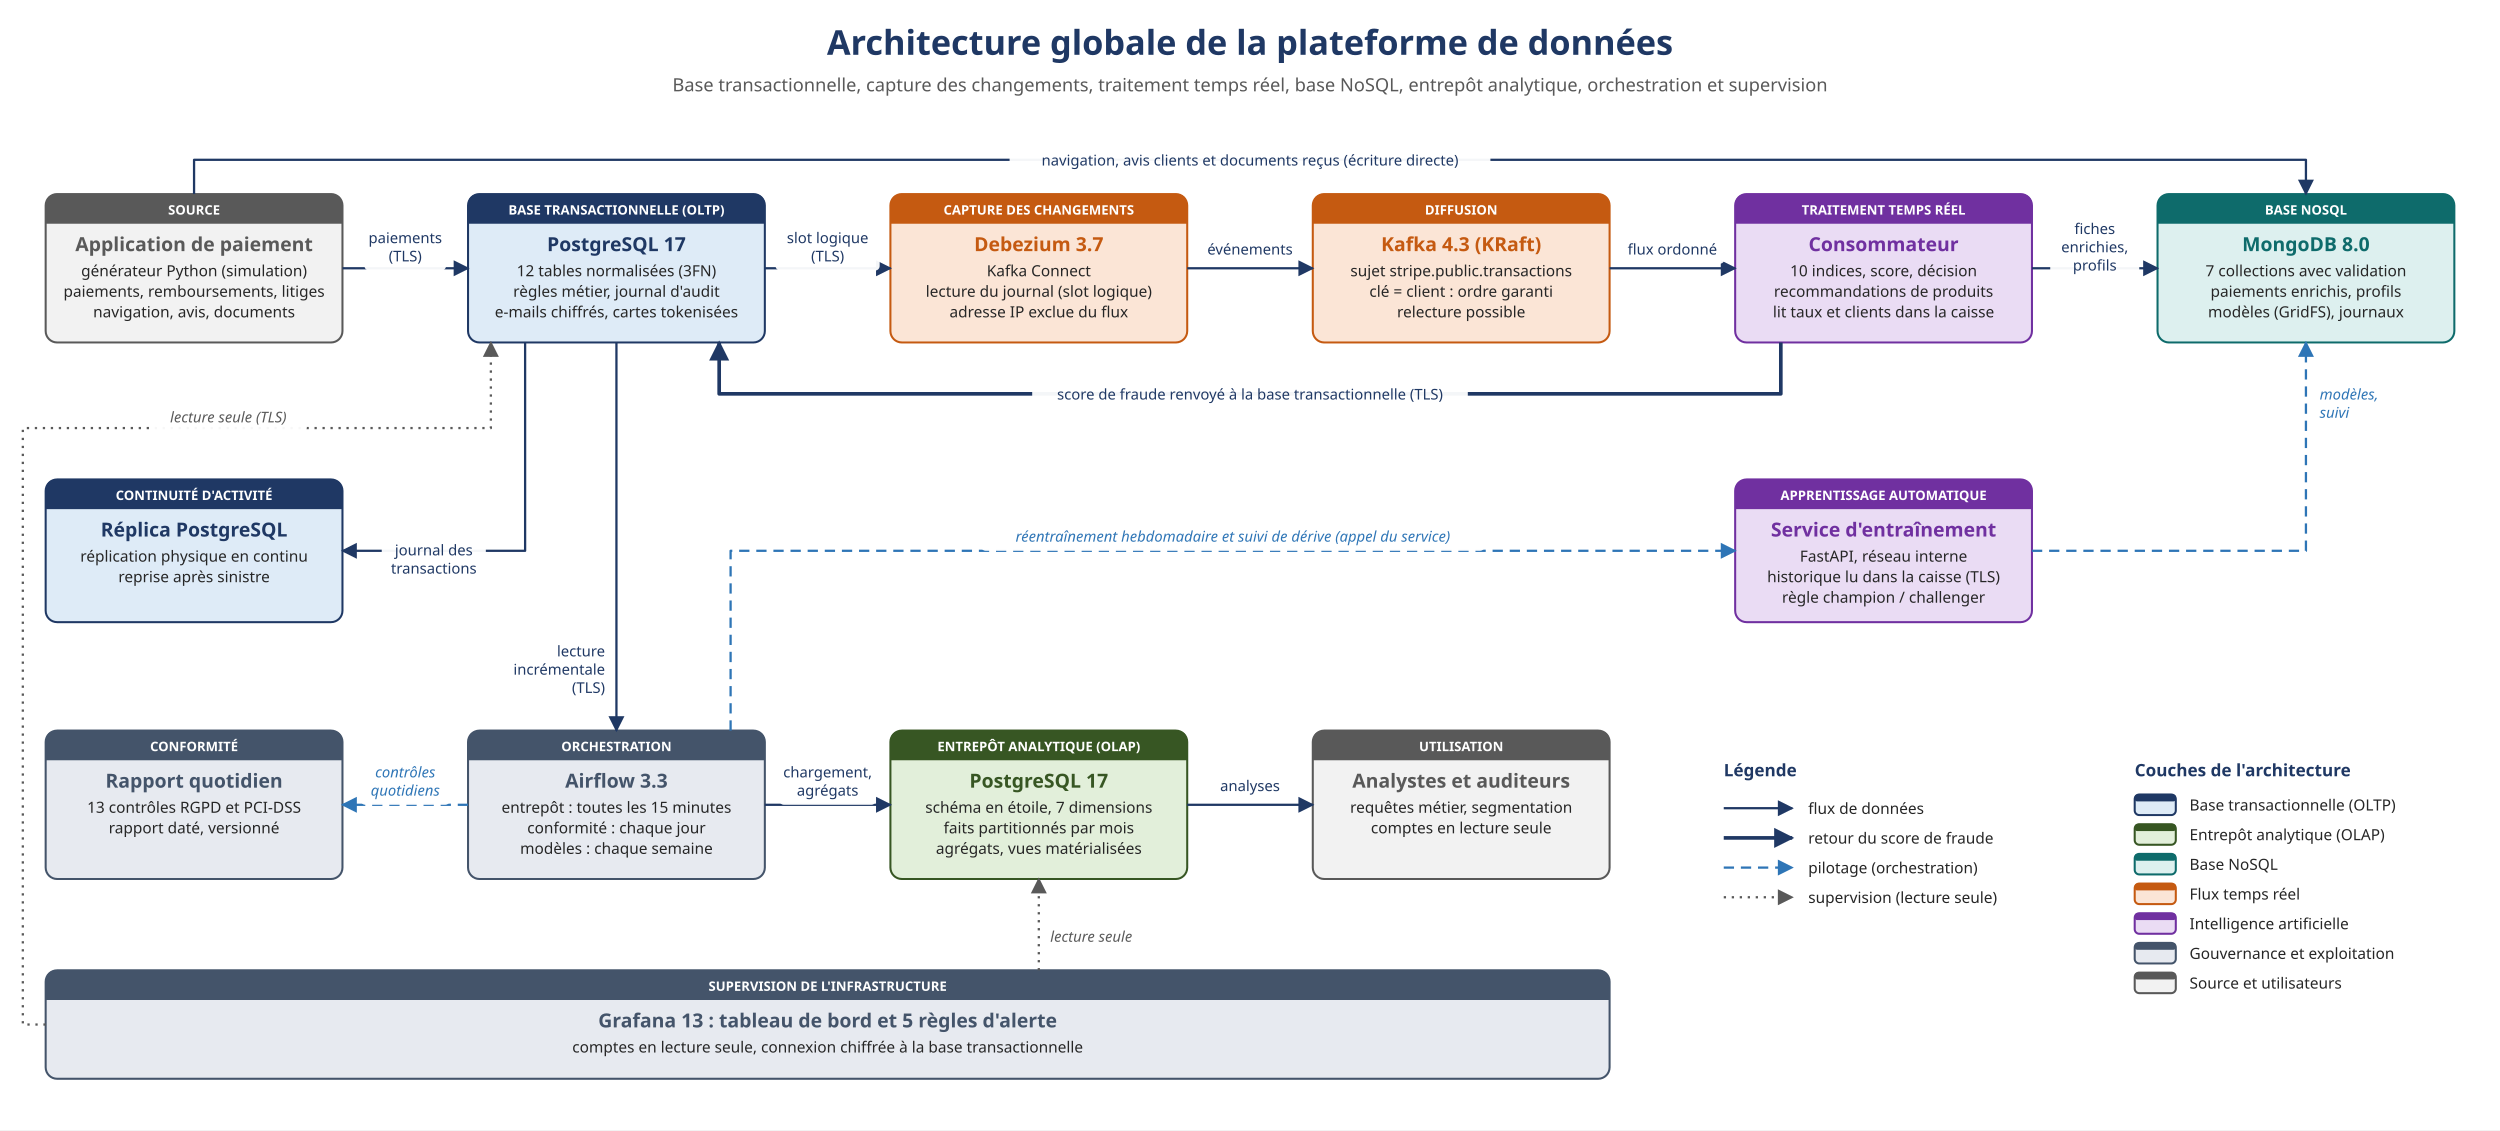
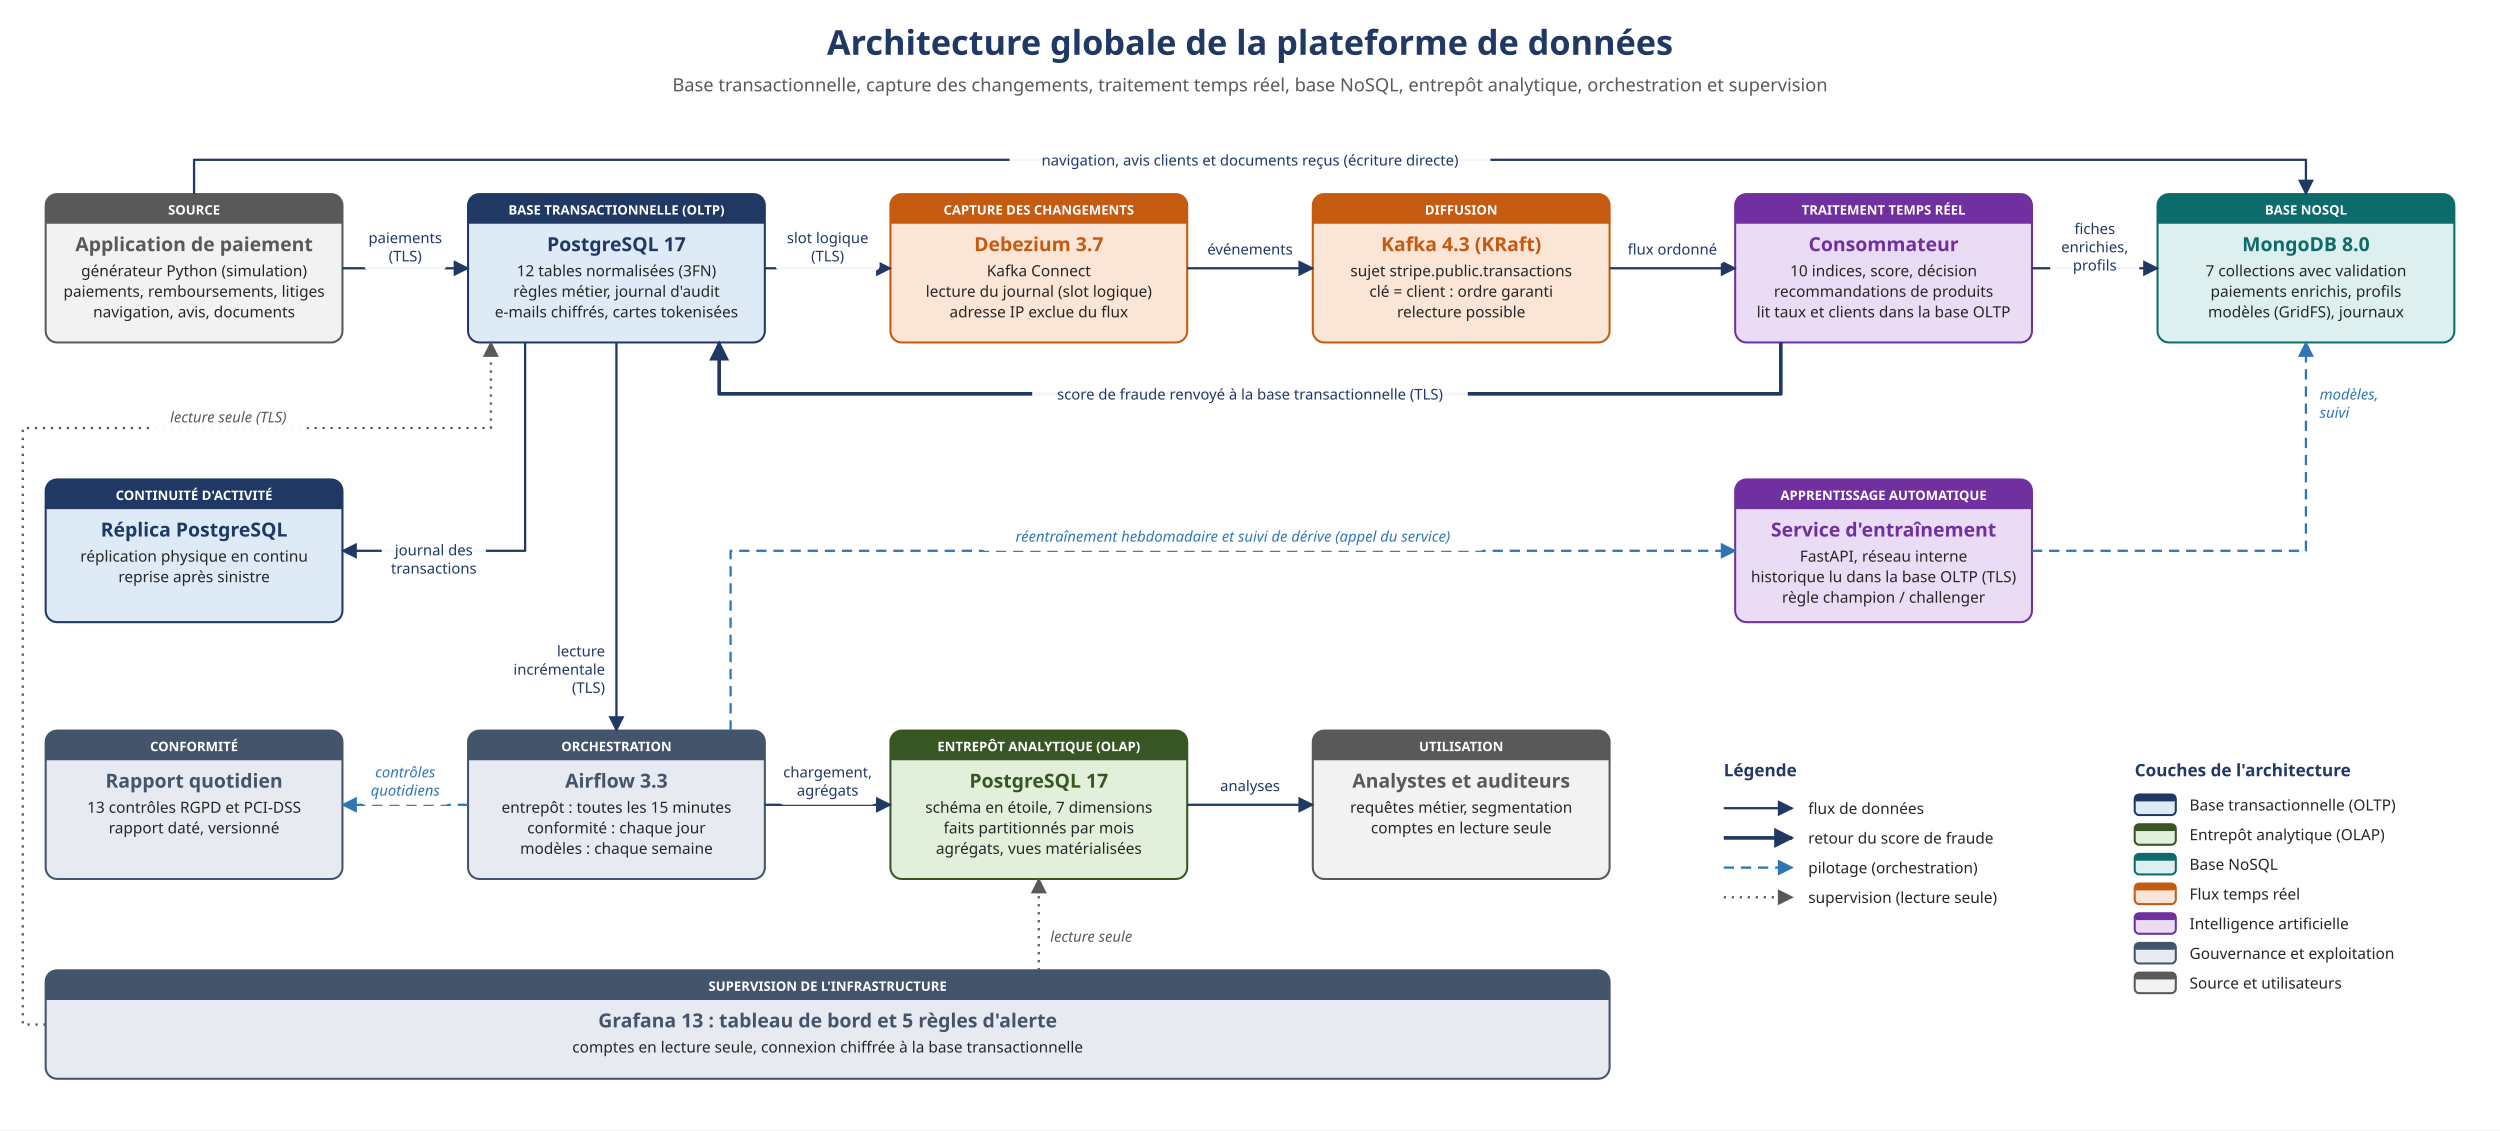
<svg xmlns="http://www.w3.org/2000/svg" width="2190" height="990" viewBox="0 0 2190 990">
  <defs>
    <marker id="pointe_donnees" viewBox="0 0 10 10" refX="9" refY="5" markerWidth="7" markerHeight="7" orient="auto-start-reverse">
      <path d="M0,0 L10,5 L0,10 z" fill="#1F3864" />
    </marker>
    <marker id="pointe_pilotage" viewBox="0 0 10 10" refX="9" refY="5" markerWidth="7" markerHeight="7" orient="auto-start-reverse">
      <path d="M0,0 L10,5 L0,10 z" fill="#2E75B6" />
    </marker>
    <marker id="pointe_supervision" viewBox="0 0 10 10" refX="9" refY="5" markerWidth="7" markerHeight="7" orient="auto-start-reverse">
      <path d="M0,0 L10,5 L0,10 z" fill="#595959" />
    </marker>
    <marker id="pointe_retour" viewBox="0 0 10 10" refX="9" refY="5" markerWidth="5.5" markerHeight="5.5" orient="auto-start-reverse">
      <path d="M0,0 L10,5 L0,10 z" fill="#1F3864" />
    </marker>
    <marker id="plusieurs" viewBox="0 0 16 16" refX="0" refY="8" markerWidth="16" markerHeight="16" markerUnits="userSpaceOnUse" orient="auto">
      <path d="M0,1 L15,8 M0,8 L15,8 M0,15 L15,8" stroke="#262626" stroke-width="1.6" fill="none" />
+     </marker>
+     <marker id="zero_plusieurs" viewBox="0 0 30 16" refX="0" refY="8" markerWidth="30" markerHeight="16" markerUnits="userSpaceOnUse" orient="auto">
+       <path d="M0,1 L15,8 M0,8 L15,8 M0,15 L15,8" stroke="#262626" stroke-width="1.6" fill="none" />
+       <circle cx="22" cy="8" r="5" fill="white" stroke="#262626" stroke-width="1.6" />
    </marker>
    <marker id="un" viewBox="0 0 16 16" refX="15" refY="8" markerWidth="16" markerHeight="16" markerUnits="userSpaceOnUse" orient="auto">
      <path d="M7,1 L7,15 M11,1 L11,15" stroke="#262626" stroke-width="1.6" fill="none" />
    </marker>
  </defs>
  <rect x="0" y="0" width="2190" height="990" fill="white" />
  <text x="1095.0" y="48" font-family="Calibri, Carlito, sans-serif" font-size="30" fill="#1F3864" text-anchor="middle" font-weight="bold">Architecture globale de la plateforme de données</text>
  <text x="1095.0" y="80" font-family="Calibri, Carlito, sans-serif" font-size="16" fill="#595959" text-anchor="middle">Base transactionnelle, capture des changements, traitement temps réel, base NoSQL, entrepôt analytique, orchestration et supervision</text>
  <rect x="40" y="170" width="260" height="130" rx="10" fill="#F2F2F2" stroke="#595959" stroke-width="1.8" />
  <path d="M40,196 V180 Q40,170 50,170 H290 Q300,170 300,180 V196 Z" fill="#595959" />
  <text x="170.0" y="188" font-family="Calibri, Carlito, sans-serif" font-size="11.5" fill="white" text-anchor="middle" font-weight="bold">SOURCE</text>
  <text x="170.0" y="220" font-family="Calibri, Carlito, sans-serif" font-size="17" fill="#595959" text-anchor="middle" font-weight="bold">Application de paiement</text>
  <text x="170.0" y="242" font-family="Calibri, Carlito, sans-serif" font-size="13.5" fill="#262626" text-anchor="middle">générateur Python (simulation)</text>
  <text x="170.0" y="260" font-family="Calibri, Carlito, sans-serif" font-size="13.5" fill="#262626" text-anchor="middle">paiements, remboursements, litiges</text>
  <text x="170.0" y="278" font-family="Calibri, Carlito, sans-serif" font-size="13.5" fill="#262626" text-anchor="middle">navigation, avis, documents</text>
  <rect x="410" y="170" width="260" height="130" rx="10" fill="#DEEBF7" stroke="#1F3864" stroke-width="1.8" />
  <path d="M410,196 V180 Q410,170 420,170 H660 Q670,170 670,180 V196 Z" fill="#1F3864" />
  <text x="540.0" y="188" font-family="Calibri, Carlito, sans-serif" font-size="11.5" fill="white" text-anchor="middle" font-weight="bold">BASE TRANSACTIONNELLE (OLTP)</text>
  <text x="540.0" y="220" font-family="Calibri, Carlito, sans-serif" font-size="17" fill="#1F3864" text-anchor="middle" font-weight="bold">PostgreSQL 17</text>
  <text x="540.0" y="242" font-family="Calibri, Carlito, sans-serif" font-size="13.5" fill="#262626" text-anchor="middle">12 tables normalisées (3FN)</text>
  <text x="540.0" y="260" font-family="Calibri, Carlito, sans-serif" font-size="13.5" fill="#262626" text-anchor="middle">règles métier, journal d'audit</text>
  <text x="540.0" y="278" font-family="Calibri, Carlito, sans-serif" font-size="13.5" fill="#262626" text-anchor="middle">e-mails chiffrés, cartes tokenisées</text>
  <rect x="780" y="170" width="260" height="130" rx="10" fill="#FBE5D6" stroke="#C55A11" stroke-width="1.8" />
  <path d="M780,196 V180 Q780,170 790,170 H1030 Q1040,170 1040,180 V196 Z" fill="#C55A11" />
  <text x="910.0" y="188" font-family="Calibri, Carlito, sans-serif" font-size="11.5" fill="white" text-anchor="middle" font-weight="bold">CAPTURE DES CHANGEMENTS</text>
  <text x="910.0" y="220" font-family="Calibri, Carlito, sans-serif" font-size="17" fill="#C55A11" text-anchor="middle" font-weight="bold">Debezium 3.7</text>
  <text x="910.0" y="242" font-family="Calibri, Carlito, sans-serif" font-size="13.5" fill="#262626" text-anchor="middle">Kafka Connect</text>
  <text x="910.0" y="260" font-family="Calibri, Carlito, sans-serif" font-size="13.5" fill="#262626" text-anchor="middle">lecture du journal (slot logique)</text>
  <text x="910.0" y="278" font-family="Calibri, Carlito, sans-serif" font-size="13.5" fill="#262626" text-anchor="middle">adresse IP exclue du flux</text>
  <rect x="1150" y="170" width="260" height="130" rx="10" fill="#FBE5D6" stroke="#C55A11" stroke-width="1.8" />
  <path d="M1150,196 V180 Q1150,170 1160,170 H1400 Q1410,170 1410,180 V196 Z" fill="#C55A11" />
  <text x="1280.0" y="188" font-family="Calibri, Carlito, sans-serif" font-size="11.5" fill="white" text-anchor="middle" font-weight="bold">DIFFUSION</text>
  <text x="1280.0" y="220" font-family="Calibri, Carlito, sans-serif" font-size="17" fill="#C55A11" text-anchor="middle" font-weight="bold">Kafka 4.3 (KRaft)</text>
  <text x="1280.0" y="242" font-family="Calibri, Carlito, sans-serif" font-size="13.5" fill="#262626" text-anchor="middle">sujet stripe.public.transactions</text>
  <text x="1280.0" y="260" font-family="Calibri, Carlito, sans-serif" font-size="13.5" fill="#262626" text-anchor="middle">clé = client : ordre garanti</text>
  <text x="1280.0" y="278" font-family="Calibri, Carlito, sans-serif" font-size="13.5" fill="#262626" text-anchor="middle">relecture possible</text>
  <rect x="1520" y="170" width="260" height="130" rx="10" fill="#EADCF4" stroke="#7030A0" stroke-width="1.8" />
  <path d="M1520,196 V180 Q1520,170 1530,170 H1770 Q1780,170 1780,180 V196 Z" fill="#7030A0" />
  <text x="1650.0" y="188" font-family="Calibri, Carlito, sans-serif" font-size="11.5" fill="white" text-anchor="middle" font-weight="bold">TRAITEMENT TEMPS RÉEL</text>
  <text x="1650.0" y="220" font-family="Calibri, Carlito, sans-serif" font-size="17" fill="#7030A0" text-anchor="middle" font-weight="bold">Consommateur</text>
  <text x="1650.0" y="242" font-family="Calibri, Carlito, sans-serif" font-size="13.5" fill="#262626" text-anchor="middle">10 indices, score, décision</text>
  <text x="1650.0" y="260" font-family="Calibri, Carlito, sans-serif" font-size="13.5" fill="#262626" text-anchor="middle">recommandations de produits</text>
-   <text x="1650.0" y="278" font-family="Calibri, Carlito, sans-serif" font-size="13.5" fill="#262626" text-anchor="middle">lit taux et clients dans la caisse</text>
+   <text x="1650.0" y="278" font-family="Calibri, Carlito, sans-serif" font-size="13.5" fill="#262626" text-anchor="middle">lit taux et clients dans la base OLTP</text>
  <rect x="1890" y="170" width="260" height="130" rx="10" fill="#DDF0EF" stroke="#0E6B6B" stroke-width="1.8" />
  <path d="M1890,196 V180 Q1890,170 1900,170 H2140 Q2150,170 2150,180 V196 Z" fill="#0E6B6B" />
  <text x="2020.0" y="188" font-family="Calibri, Carlito, sans-serif" font-size="11.5" fill="white" text-anchor="middle" font-weight="bold">BASE NOSQL</text>
  <text x="2020.0" y="220" font-family="Calibri, Carlito, sans-serif" font-size="17" fill="#0E6B6B" text-anchor="middle" font-weight="bold">MongoDB 8.0</text>
  <text x="2020.0" y="242" font-family="Calibri, Carlito, sans-serif" font-size="13.5" fill="#262626" text-anchor="middle">7 collections avec validation</text>
  <text x="2020.0" y="260" font-family="Calibri, Carlito, sans-serif" font-size="13.5" fill="#262626" text-anchor="middle">paiements enrichis, profils</text>
  <text x="2020.0" y="278" font-family="Calibri, Carlito, sans-serif" font-size="13.5" fill="#262626" text-anchor="middle">modèles (GridFS), journaux</text>
  <rect x="40" y="420" width="260" height="125" rx="10" fill="#DEEBF7" stroke="#1F3864" stroke-width="1.8" />
  <path d="M40,446 V430 Q40,420 50,420 H290 Q300,420 300,430 V446 Z" fill="#1F3864" />
  <text x="170.0" y="438" font-family="Calibri, Carlito, sans-serif" font-size="11.5" fill="white" text-anchor="middle" font-weight="bold">CONTINUITÉ D'ACTIVITÉ</text>
  <text x="170.0" y="470" font-family="Calibri, Carlito, sans-serif" font-size="17" fill="#1F3864" text-anchor="middle" font-weight="bold">Réplica PostgreSQL</text>
  <text x="170.0" y="492" font-family="Calibri, Carlito, sans-serif" font-size="13.5" fill="#262626" text-anchor="middle">réplication physique en continu</text>
  <text x="170.0" y="510" font-family="Calibri, Carlito, sans-serif" font-size="13.5" fill="#262626" text-anchor="middle">reprise après sinistre</text>
  <rect x="1520" y="420" width="260" height="125" rx="10" fill="#EADCF4" stroke="#7030A0" stroke-width="1.8" />
  <path d="M1520,446 V430 Q1520,420 1530,420 H1770 Q1780,420 1780,430 V446 Z" fill="#7030A0" />
  <text x="1650.0" y="438" font-family="Calibri, Carlito, sans-serif" font-size="11.5" fill="white" text-anchor="middle" font-weight="bold">APPRENTISSAGE AUTOMATIQUE</text>
  <text x="1650.0" y="470" font-family="Calibri, Carlito, sans-serif" font-size="17" fill="#7030A0" text-anchor="middle" font-weight="bold">Service d'entraînement</text>
  <text x="1650.0" y="492" font-family="Calibri, Carlito, sans-serif" font-size="13.5" fill="#262626" text-anchor="middle">FastAPI, réseau interne</text>
-   <text x="1650.0" y="510" font-family="Calibri, Carlito, sans-serif" font-size="13.5" fill="#262626" text-anchor="middle">historique lu dans la caisse (TLS)</text>
+   <text x="1650.0" y="510" font-family="Calibri, Carlito, sans-serif" font-size="13.5" fill="#262626" text-anchor="middle">historique lu dans la base OLTP (TLS)</text>
  <text x="1650.0" y="528" font-family="Calibri, Carlito, sans-serif" font-size="13.5" fill="#262626" text-anchor="middle">règle champion / challenger</text>
  <rect x="40" y="640" width="260" height="130" rx="10" fill="#E7EAF0" stroke="#44546A" stroke-width="1.8" />
  <path d="M40,666 V650 Q40,640 50,640 H290 Q300,640 300,650 V666 Z" fill="#44546A" />
  <text x="170.0" y="658" font-family="Calibri, Carlito, sans-serif" font-size="11.5" fill="white" text-anchor="middle" font-weight="bold">CONFORMITÉ</text>
  <text x="170.0" y="690" font-family="Calibri, Carlito, sans-serif" font-size="17" fill="#44546A" text-anchor="middle" font-weight="bold">Rapport quotidien</text>
  <text x="170.0" y="712" font-family="Calibri, Carlito, sans-serif" font-size="13.5" fill="#262626" text-anchor="middle">13 contrôles RGPD et PCI-DSS</text>
  <text x="170.0" y="730" font-family="Calibri, Carlito, sans-serif" font-size="13.5" fill="#262626" text-anchor="middle">rapport daté, versionné</text>
  <rect x="410" y="640" width="260" height="130" rx="10" fill="#E7EAF0" stroke="#44546A" stroke-width="1.8" />
  <path d="M410,666 V650 Q410,640 420,640 H660 Q670,640 670,650 V666 Z" fill="#44546A" />
  <text x="540.0" y="658" font-family="Calibri, Carlito, sans-serif" font-size="11.5" fill="white" text-anchor="middle" font-weight="bold">ORCHESTRATION</text>
  <text x="540.0" y="690" font-family="Calibri, Carlito, sans-serif" font-size="17" fill="#44546A" text-anchor="middle" font-weight="bold">Airflow 3.3</text>
  <text x="540.0" y="712" font-family="Calibri, Carlito, sans-serif" font-size="13.5" fill="#262626" text-anchor="middle">entrepôt : toutes les 15 minutes</text>
  <text x="540.0" y="730" font-family="Calibri, Carlito, sans-serif" font-size="13.5" fill="#262626" text-anchor="middle">conformité : chaque jour</text>
  <text x="540.0" y="748" font-family="Calibri, Carlito, sans-serif" font-size="13.5" fill="#262626" text-anchor="middle">modèles : chaque semaine</text>
  <rect x="780" y="640" width="260" height="130" rx="10" fill="#E2EFDA" stroke="#375623" stroke-width="1.8" />
  <path d="M780,666 V650 Q780,640 790,640 H1030 Q1040,640 1040,650 V666 Z" fill="#375623" />
  <text x="910.0" y="658" font-family="Calibri, Carlito, sans-serif" font-size="11.5" fill="white" text-anchor="middle" font-weight="bold">ENTREPÔT ANALYTIQUE (OLAP)</text>
  <text x="910.0" y="690" font-family="Calibri, Carlito, sans-serif" font-size="17" fill="#375623" text-anchor="middle" font-weight="bold">PostgreSQL 17</text>
  <text x="910.0" y="712" font-family="Calibri, Carlito, sans-serif" font-size="13.5" fill="#262626" text-anchor="middle">schéma en étoile, 7 dimensions</text>
  <text x="910.0" y="730" font-family="Calibri, Carlito, sans-serif" font-size="13.5" fill="#262626" text-anchor="middle">faits partitionnés par mois</text>
  <text x="910.0" y="748" font-family="Calibri, Carlito, sans-serif" font-size="13.5" fill="#262626" text-anchor="middle">agrégats, vues matérialisées</text>
  <rect x="1150" y="640" width="260" height="130" rx="10" fill="#F2F2F2" stroke="#595959" stroke-width="1.8" />
  <path d="M1150,666 V650 Q1150,640 1160,640 H1400 Q1410,640 1410,650 V666 Z" fill="#595959" />
  <text x="1280.0" y="658" font-family="Calibri, Carlito, sans-serif" font-size="11.5" fill="white" text-anchor="middle" font-weight="bold">UTILISATION</text>
  <text x="1280.0" y="690" font-family="Calibri, Carlito, sans-serif" font-size="17" fill="#595959" text-anchor="middle" font-weight="bold">Analystes et auditeurs</text>
  <text x="1280.0" y="712" font-family="Calibri, Carlito, sans-serif" font-size="13.5" fill="#262626" text-anchor="middle">requêtes métier, segmentation</text>
  <text x="1280.0" y="730" font-family="Calibri, Carlito, sans-serif" font-size="13.5" fill="#262626" text-anchor="middle">comptes en lecture seule</text>
  <rect x="40" y="850" width="1370" height="95" rx="10" fill="#E7EAF0" stroke="#44546A" stroke-width="1.8" />
  <path d="M40,876 V860 Q40,850 50,850 H1400 Q1410,850 1410,860 V876 Z" fill="#44546A" />
  <text x="725.0" y="868" font-family="Calibri, Carlito, sans-serif" font-size="11.5" fill="white" text-anchor="middle" font-weight="bold">SUPERVISION DE L'INFRASTRUCTURE</text>
  <text x="725.0" y="900" font-family="Calibri, Carlito, sans-serif" font-size="17" fill="#44546A" text-anchor="middle" font-weight="bold">Grafana 13 : tableau de bord et 5 règles d'alerte</text>
  <text x="725.0" y="922" font-family="Calibri, Carlito, sans-serif" font-size="13.5" fill="#262626" text-anchor="middle">comptes en lecture seule, connexion chiffrée à la base transactionnelle</text>
  <text x="1870" y="680" font-family="Calibri, Carlito, sans-serif" font-size="15" fill="#1F3864" text-anchor="start" font-weight="bold">Couches de l'architecture</text>
  <rect x="1870" y="696" width="36" height="18" rx="4" fill="#DEEBF7" stroke="#1F3864" stroke-width="1.8" />
  <rect x="1870" y="696" width="36" height="6" rx="2" fill="#1F3864" />
  <text x="1918" y="710" font-family="Calibri, Carlito, sans-serif" font-size="13.5" fill="#262626" text-anchor="start">Base transactionnelle (OLTP)</text>
  <rect x="1870" y="722" width="36" height="18" rx="4" fill="#E2EFDA" stroke="#375623" stroke-width="1.8" />
  <rect x="1870" y="722" width="36" height="6" rx="2" fill="#375623" />
  <text x="1918" y="736" font-family="Calibri, Carlito, sans-serif" font-size="13.5" fill="#262626" text-anchor="start">Entrepôt analytique (OLAP)</text>
  <rect x="1870" y="748" width="36" height="18" rx="4" fill="#DDF0EF" stroke="#0E6B6B" stroke-width="1.8" />
  <rect x="1870" y="748" width="36" height="6" rx="2" fill="#0E6B6B" />
  <text x="1918" y="762" font-family="Calibri, Carlito, sans-serif" font-size="13.5" fill="#262626" text-anchor="start">Base NoSQL</text>
  <rect x="1870" y="774" width="36" height="18" rx="4" fill="#FBE5D6" stroke="#C55A11" stroke-width="1.8" />
  <rect x="1870" y="774" width="36" height="6" rx="2" fill="#C55A11" />
  <text x="1918" y="788" font-family="Calibri, Carlito, sans-serif" font-size="13.5" fill="#262626" text-anchor="start">Flux temps réel</text>
  <rect x="1870" y="800" width="36" height="18" rx="4" fill="#EADCF4" stroke="#7030A0" stroke-width="1.8" />
  <rect x="1870" y="800" width="36" height="6" rx="2" fill="#7030A0" />
  <text x="1918" y="814" font-family="Calibri, Carlito, sans-serif" font-size="13.5" fill="#262626" text-anchor="start">Intelligence artificielle</text>
  <rect x="1870" y="826" width="36" height="18" rx="4" fill="#E7EAF0" stroke="#44546A" stroke-width="1.8" />
  <rect x="1870" y="826" width="36" height="6" rx="2" fill="#44546A" />
  <text x="1918" y="840" font-family="Calibri, Carlito, sans-serif" font-size="13.5" fill="#262626" text-anchor="start">Gouvernance et exploitation</text>
  <rect x="1870" y="852" width="36" height="18" rx="4" fill="#F2F2F2" stroke="#595959" stroke-width="1.8" />
  <rect x="1870" y="852" width="36" height="6" rx="2" fill="#595959" />
  <text x="1918" y="866" font-family="Calibri, Carlito, sans-serif" font-size="13.5" fill="#262626" text-anchor="start">Source et utilisateurs</text>
  <text x="1510" y="680" font-family="Calibri, Carlito, sans-serif" font-size="15" fill="#1F3864" text-anchor="start" font-weight="bold">Légende</text>
  <text x="1584" y="713" font-family="Calibri, Carlito, sans-serif" font-size="13.5" fill="#262626" text-anchor="start">flux de données</text>
  <text x="1584" y="739" font-family="Calibri, Carlito, sans-serif" font-size="13.5" fill="#262626" text-anchor="start">retour du score de fraude</text>
  <text x="1584" y="765" font-family="Calibri, Carlito, sans-serif" font-size="13.5" fill="#262626" text-anchor="start">pilotage (orchestration)</text>
  <text x="1584" y="791" font-family="Calibri, Carlito, sans-serif" font-size="13.5" fill="#262626" text-anchor="start">supervision (lecture seule)</text>
  <path d="M300,235.0 L410,235.0" fill="none" stroke="#1F3864" stroke-width="2.0" stroke-linejoin="round" marker-end="url(#pointe_donnees)" />
  <rect x="319.3" y="199.0" width="71.4" height="38" rx="4" fill="white" fill-opacity="0.95" />
  <text x="355.0" y="213.0" font-family="Calibri, Carlito, sans-serif" font-size="13" fill="#1F3864" text-anchor="middle">paiements</text>
  <text x="355.0" y="229.0" font-family="Calibri, Carlito, sans-serif" font-size="13" fill="#1F3864" text-anchor="middle">(TLS)</text>
  <path d="M670,235.0 L780,235.0" fill="none" stroke="#1F3864" stroke-width="2.0" stroke-linejoin="round" marker-end="url(#pointe_donnees)" />
  <rect x="679.4" y="199.0" width="91.2" height="38" rx="4" fill="white" fill-opacity="0.95" />
  <text x="725.0" y="213.0" font-family="Calibri, Carlito, sans-serif" font-size="13" fill="#1F3864" text-anchor="middle">slot logique</text>
  <text x="725.0" y="229.0" font-family="Calibri, Carlito, sans-serif" font-size="13" fill="#1F3864" text-anchor="middle">(TLS)</text>
  <path d="M1040,235.0 L1150,235.0" fill="none" stroke="#1F3864" stroke-width="2.0" stroke-linejoin="round" marker-end="url(#pointe_donnees)" />
  <rect x="1056.0" y="209.0" width="78.0" height="22" rx="4" fill="white" fill-opacity="0.95" />
  <text x="1095.0" y="223.0" font-family="Calibri, Carlito, sans-serif" font-size="13" fill="#1F3864" text-anchor="middle">événements</text>
  <path d="M1410,235.0 L1520,235.0" fill="none" stroke="#1F3864" stroke-width="2.0" stroke-linejoin="round" marker-end="url(#pointe_donnees)" />
  <rect x="1419.4" y="209.0" width="91.2" height="22" rx="4" fill="white" fill-opacity="0.95" />
  <text x="1465.0" y="223.0" font-family="Calibri, Carlito, sans-serif" font-size="13" fill="#1F3864" text-anchor="middle">flux ordonné</text>
  <path d="M1780,235.0 L1890,235.0" fill="none" stroke="#1F3864" stroke-width="2.0" stroke-linejoin="round" marker-end="url(#pointe_donnees)" />
  <rect x="1796.0" y="191.0" width="78.0" height="54" rx="4" fill="white" fill-opacity="0.95" />
  <text x="1835.0" y="205.0" font-family="Calibri, Carlito, sans-serif" font-size="13" fill="#1F3864" text-anchor="middle">fiches</text>
  <text x="1835.0" y="221.0" font-family="Calibri, Carlito, sans-serif" font-size="13" fill="#1F3864" text-anchor="middle">enrichies,</text>
  <text x="1835.0" y="237.0" font-family="Calibri, Carlito, sans-serif" font-size="13" fill="#1F3864" text-anchor="middle">profils</text>
  <path d="M170.0,170 L170.0,140 L2020.0,140 L2020.0,170" fill="none" stroke="#1F3864" stroke-width="2.0" stroke-linejoin="round" marker-end="url(#pointe_donnees)" />
  <rect x="884.4" y="131" width="421.2" height="22" rx="4" fill="white" fill-opacity="0.95" />
  <text x="1095.0" y="145" font-family="Calibri, Carlito, sans-serif" font-size="13" fill="#1F3864" text-anchor="middle">navigation, avis clients et documents reçus (écriture directe)</text>
  <path d="M1560,300 L1560,345 L630,345 L630,300" fill="none" stroke="#1F3864" stroke-width="3.2" stroke-linejoin="round" marker-end="url(#pointe_retour)" />
  <rect x="904.2" y="336" width="381.6" height="22" rx="4" fill="white" fill-opacity="0.95" />
  <text x="1095.0" y="350" font-family="Calibri, Carlito, sans-serif" font-size="13" fill="#1F3864" text-anchor="middle">score de fraude renvoyé à la base transactionnelle (TLS)</text>
  <path d="M460,300 L460,482.5 L300,482.5" fill="none" stroke="#1F3864" stroke-width="2.0" stroke-linejoin="round" marker-end="url(#pointe_donnees)" />
  <rect x="334.4" y="472.5" width="91.2" height="38" rx="4" fill="white" fill-opacity="0.95" />
  <text x="380.0" y="486.5" font-family="Calibri, Carlito, sans-serif" font-size="13" fill="#1F3864" text-anchor="middle">journal des</text>
  <text x="380.0" y="502.5" font-family="Calibri, Carlito, sans-serif" font-size="13" fill="#1F3864" text-anchor="middle">transactions</text>
  <path d="M540,300 L540,640" fill="none" stroke="#1F3864" stroke-width="2.0" stroke-linejoin="round" marker-end="url(#pointe_donnees)" />
  <rect x="444.8" y="561" width="91.2" height="54" rx="4" fill="white" fill-opacity="0.95" />
  <text x="530" y="575" font-family="Calibri, Carlito, sans-serif" font-size="13" fill="#1F3864" text-anchor="end">lecture</text>
  <text x="530" y="591" font-family="Calibri, Carlito, sans-serif" font-size="13" fill="#1F3864" text-anchor="end">incrémentale</text>
  <text x="530" y="607" font-family="Calibri, Carlito, sans-serif" font-size="13" fill="#1F3864" text-anchor="end">(TLS)</text>
  <path d="M670,705.0 L780,705.0" fill="none" stroke="#1F3864" stroke-width="2.0" stroke-linejoin="round" marker-end="url(#pointe_donnees)" />
  <rect x="682.7" y="667.0" width="84.6" height="38" rx="4" fill="white" fill-opacity="0.95" />
  <text x="725.0" y="681.0" font-family="Calibri, Carlito, sans-serif" font-size="13" fill="#1F3864" text-anchor="middle">chargement,</text>
  <text x="725.0" y="697.0" font-family="Calibri, Carlito, sans-serif" font-size="13" fill="#1F3864" text-anchor="middle">agrégats</text>
  <path d="M1040,705.0 L1150,705.0" fill="none" stroke="#1F3864" stroke-width="2.0" stroke-linejoin="round" marker-end="url(#pointe_donnees)" />
  <rect x="1062.6" y="679.0" width="64.8" height="22" rx="4" fill="white" fill-opacity="0.95" />
  <text x="1095.0" y="693.0" font-family="Calibri, Carlito, sans-serif" font-size="13" fill="#1F3864" text-anchor="middle">analyses</text>
  <path d="M640,640 L640,482.5 L1520,482.5" fill="none" stroke="#2E75B6" stroke-width="2.0" stroke-dasharray="9,6" stroke-linejoin="round" marker-end="url(#pointe_pilotage)" />
  <rect x="859.5" y="460.5" width="441.0" height="22" rx="4" fill="white" fill-opacity="0.95" />
  <text x="1080.0" y="474.5" font-family="Calibri, Carlito, sans-serif" font-size="13" fill="#2E75B6" text-anchor="middle" font-style="italic">réentraînement hebdomadaire et suivi de dérive (appel du service)</text>
  <path d="M410,705.0 L300,705.0" fill="none" stroke="#2E75B6" stroke-width="2.0" stroke-dasharray="9,6" stroke-linejoin="round" marker-end="url(#pointe_pilotage)" />
  <rect x="316.0" y="667.0" width="78.0" height="38" rx="4" fill="white" fill-opacity="0.95" />
  <text x="355.0" y="681.0" font-family="Calibri, Carlito, sans-serif" font-size="13" fill="#2E75B6" text-anchor="middle" font-style="italic">contrôles</text>
  <text x="355.0" y="697.0" font-family="Calibri, Carlito, sans-serif" font-size="13" fill="#2E75B6" text-anchor="middle" font-style="italic">quotidiens</text>
  <path d="M1780,482.5 L2020.0,482.5 L2020.0,300" fill="none" stroke="#2E75B6" stroke-width="2.0" stroke-dasharray="9,6" stroke-linejoin="round" marker-end="url(#pointe_pilotage)" />
  <rect x="2026.0" y="336" width="64.8" height="38" rx="4" fill="white" fill-opacity="0.95" />
  <text x="2032.0" y="350" font-family="Calibri, Carlito, sans-serif" font-size="13" fill="#2E75B6" text-anchor="start" font-style="italic">modèles,</text>
  <text x="2032.0" y="366" font-family="Calibri, Carlito, sans-serif" font-size="13" fill="#2E75B6" text-anchor="start" font-style="italic">suivi</text>
  <path d="M910.0,850 L910.0,770" fill="none" stroke="#595959" stroke-width="2.0" stroke-dasharray="2,5" stroke-linejoin="round" marker-end="url(#pointe_supervision)" />
  <rect x="914.0" y="811" width="97.8" height="22" rx="4" fill="white" fill-opacity="0.95" />
  <text x="920.0" y="825" font-family="Calibri, Carlito, sans-serif" font-size="13" fill="#595959" text-anchor="start" font-style="italic">lecture seule</text>
  <path d="M40,897.5 L20,897.5 L20,375 L430,375 L430,300" fill="none" stroke="#595959" stroke-width="2.0" stroke-dasharray="2,5" stroke-linejoin="round" marker-end="url(#pointe_supervision)" />
  <rect x="131.3" y="356" width="137.4" height="22" rx="4" fill="white" fill-opacity="0.95" />
  <text x="200" y="370" font-family="Calibri, Carlito, sans-serif" font-size="13" fill="#595959" text-anchor="middle" font-style="italic">lecture seule (TLS)</text>
  <path d="M1510,708 L1570,708" fill="none" stroke="#1F3864" stroke-width="2.0" stroke-linejoin="round" marker-end="url(#pointe_donnees)" />
  <path d="M1510,734 L1570,734" fill="none" stroke="#1F3864" stroke-width="3.2" stroke-linejoin="round" marker-end="url(#pointe_retour)" />
  <path d="M1510,760 L1570,760" fill="none" stroke="#2E75B6" stroke-width="2.0" stroke-dasharray="9,6" stroke-linejoin="round" marker-end="url(#pointe_pilotage)" />
  <path d="M1510,786 L1570,786" fill="none" stroke="#595959" stroke-width="2.0" stroke-dasharray="2,5" stroke-linejoin="round" marker-end="url(#pointe_supervision)" />
</svg>
